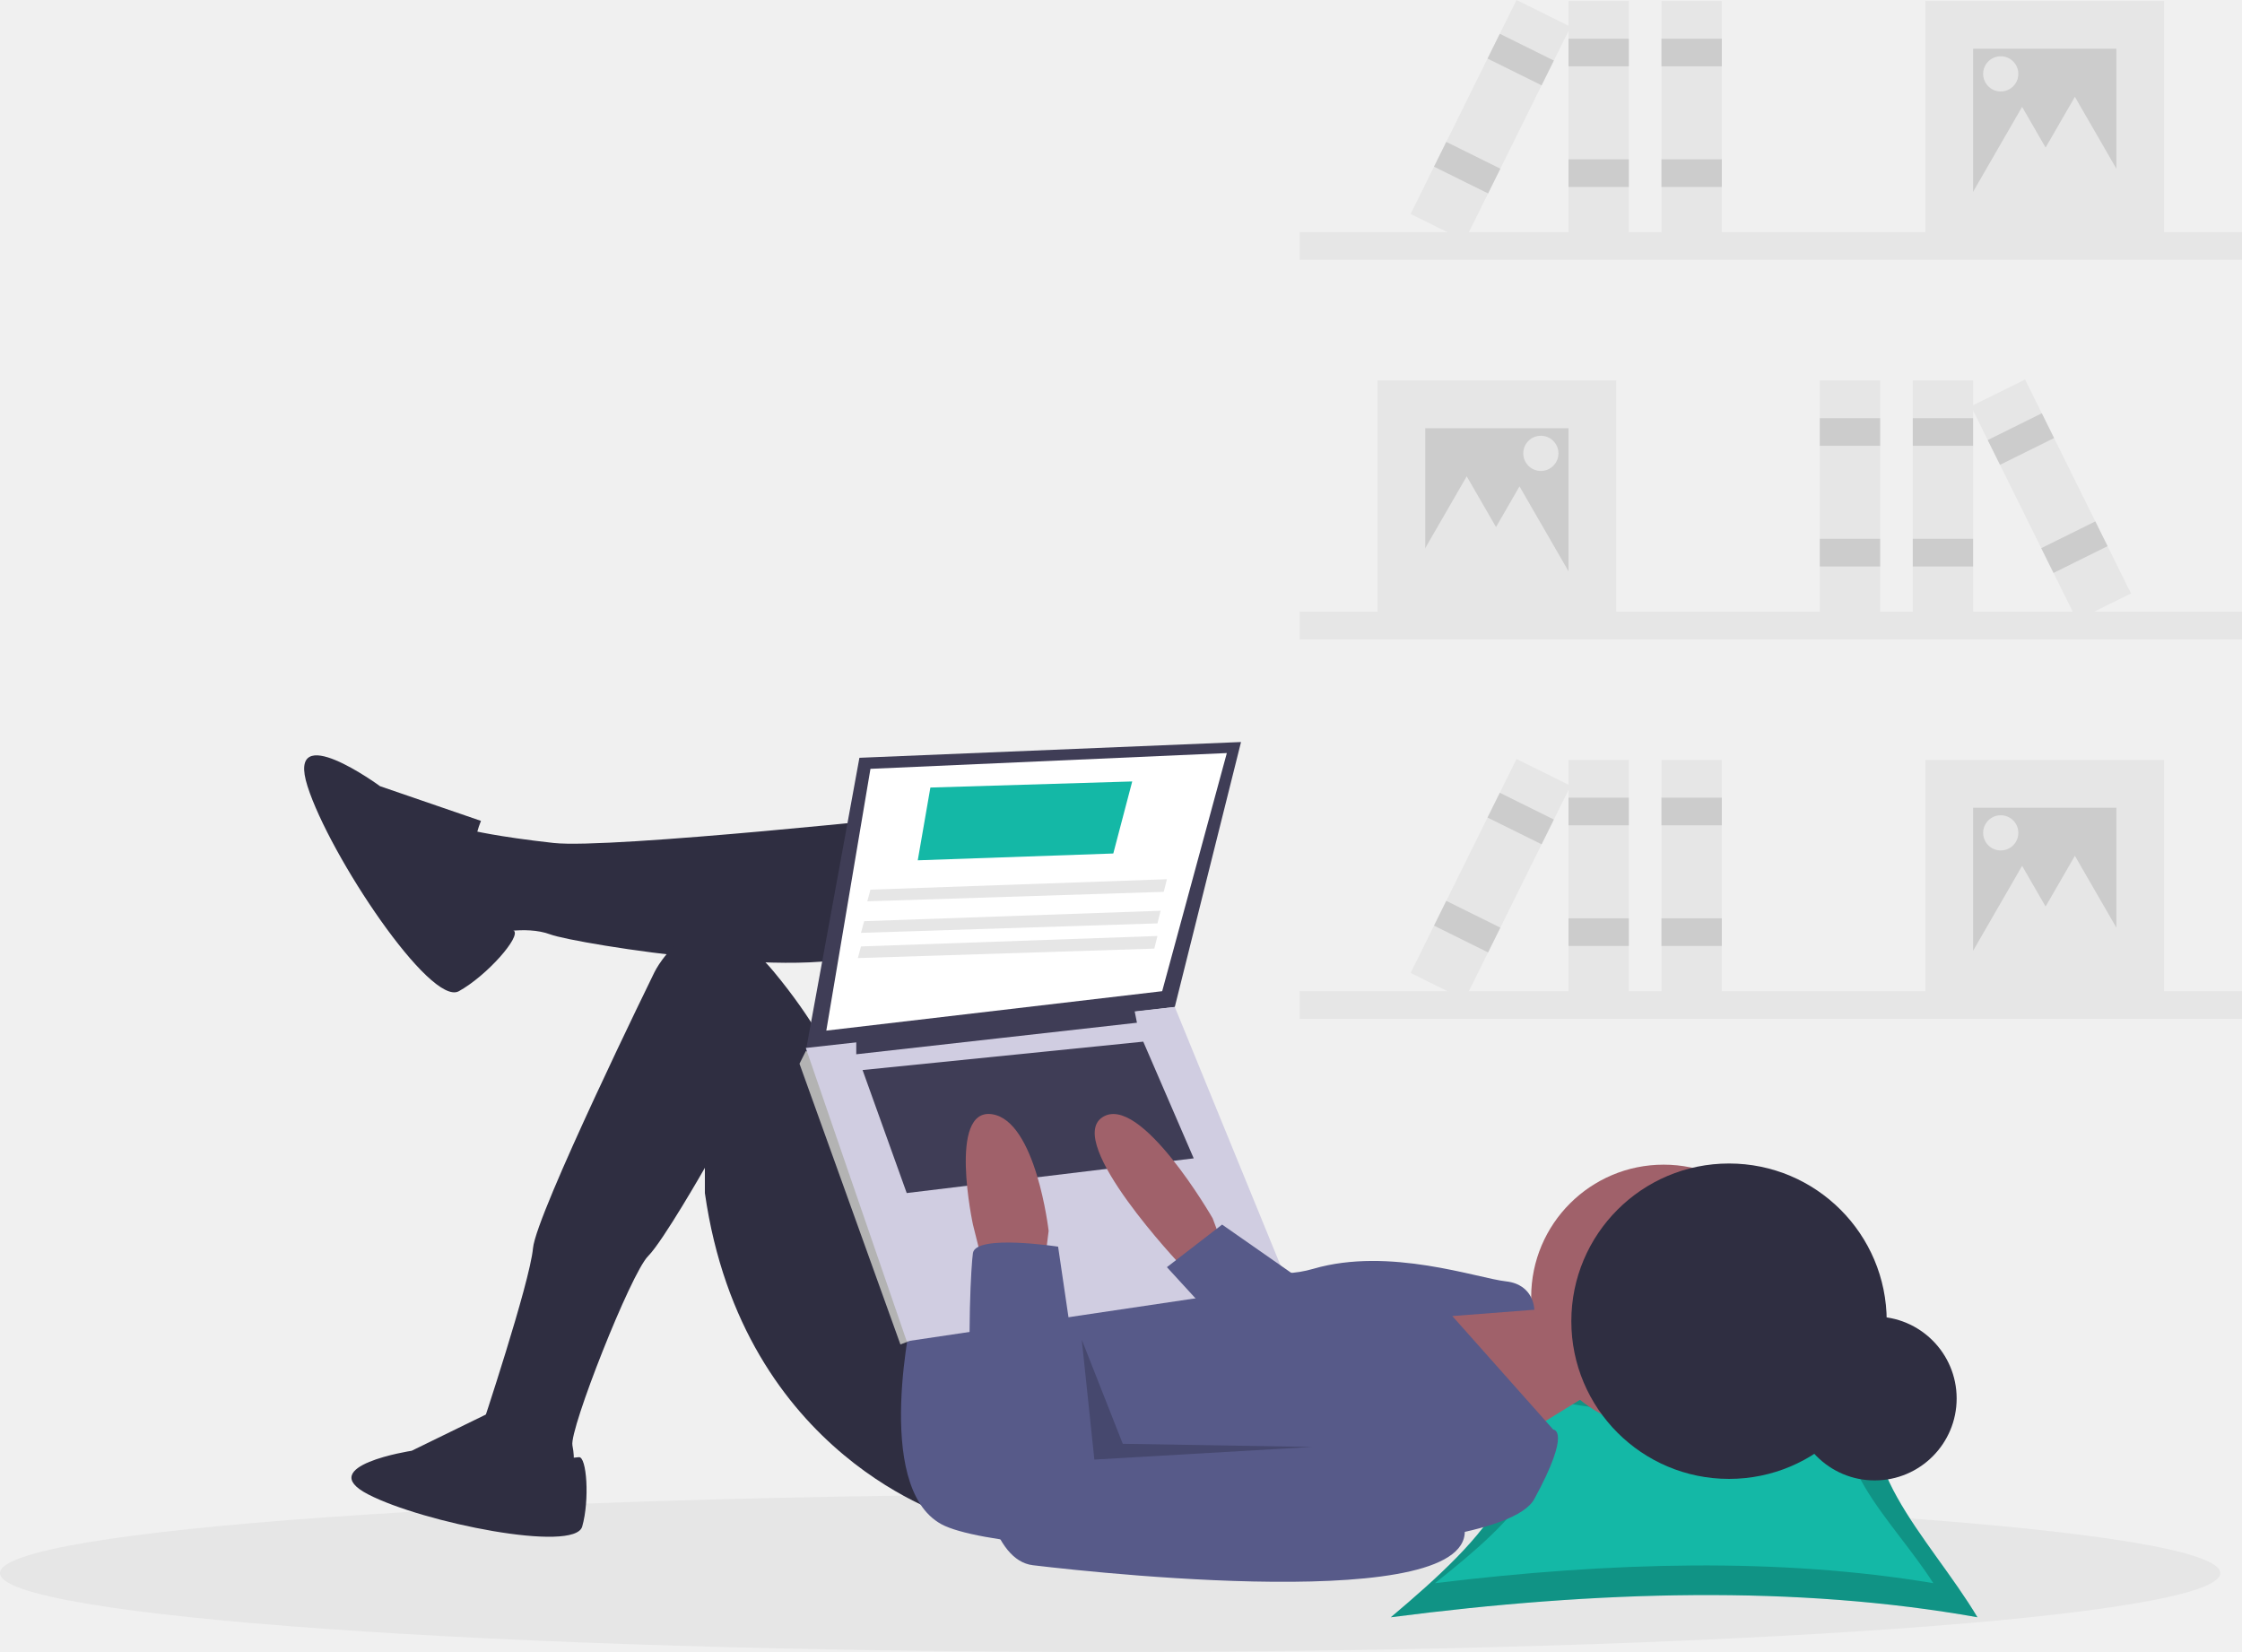
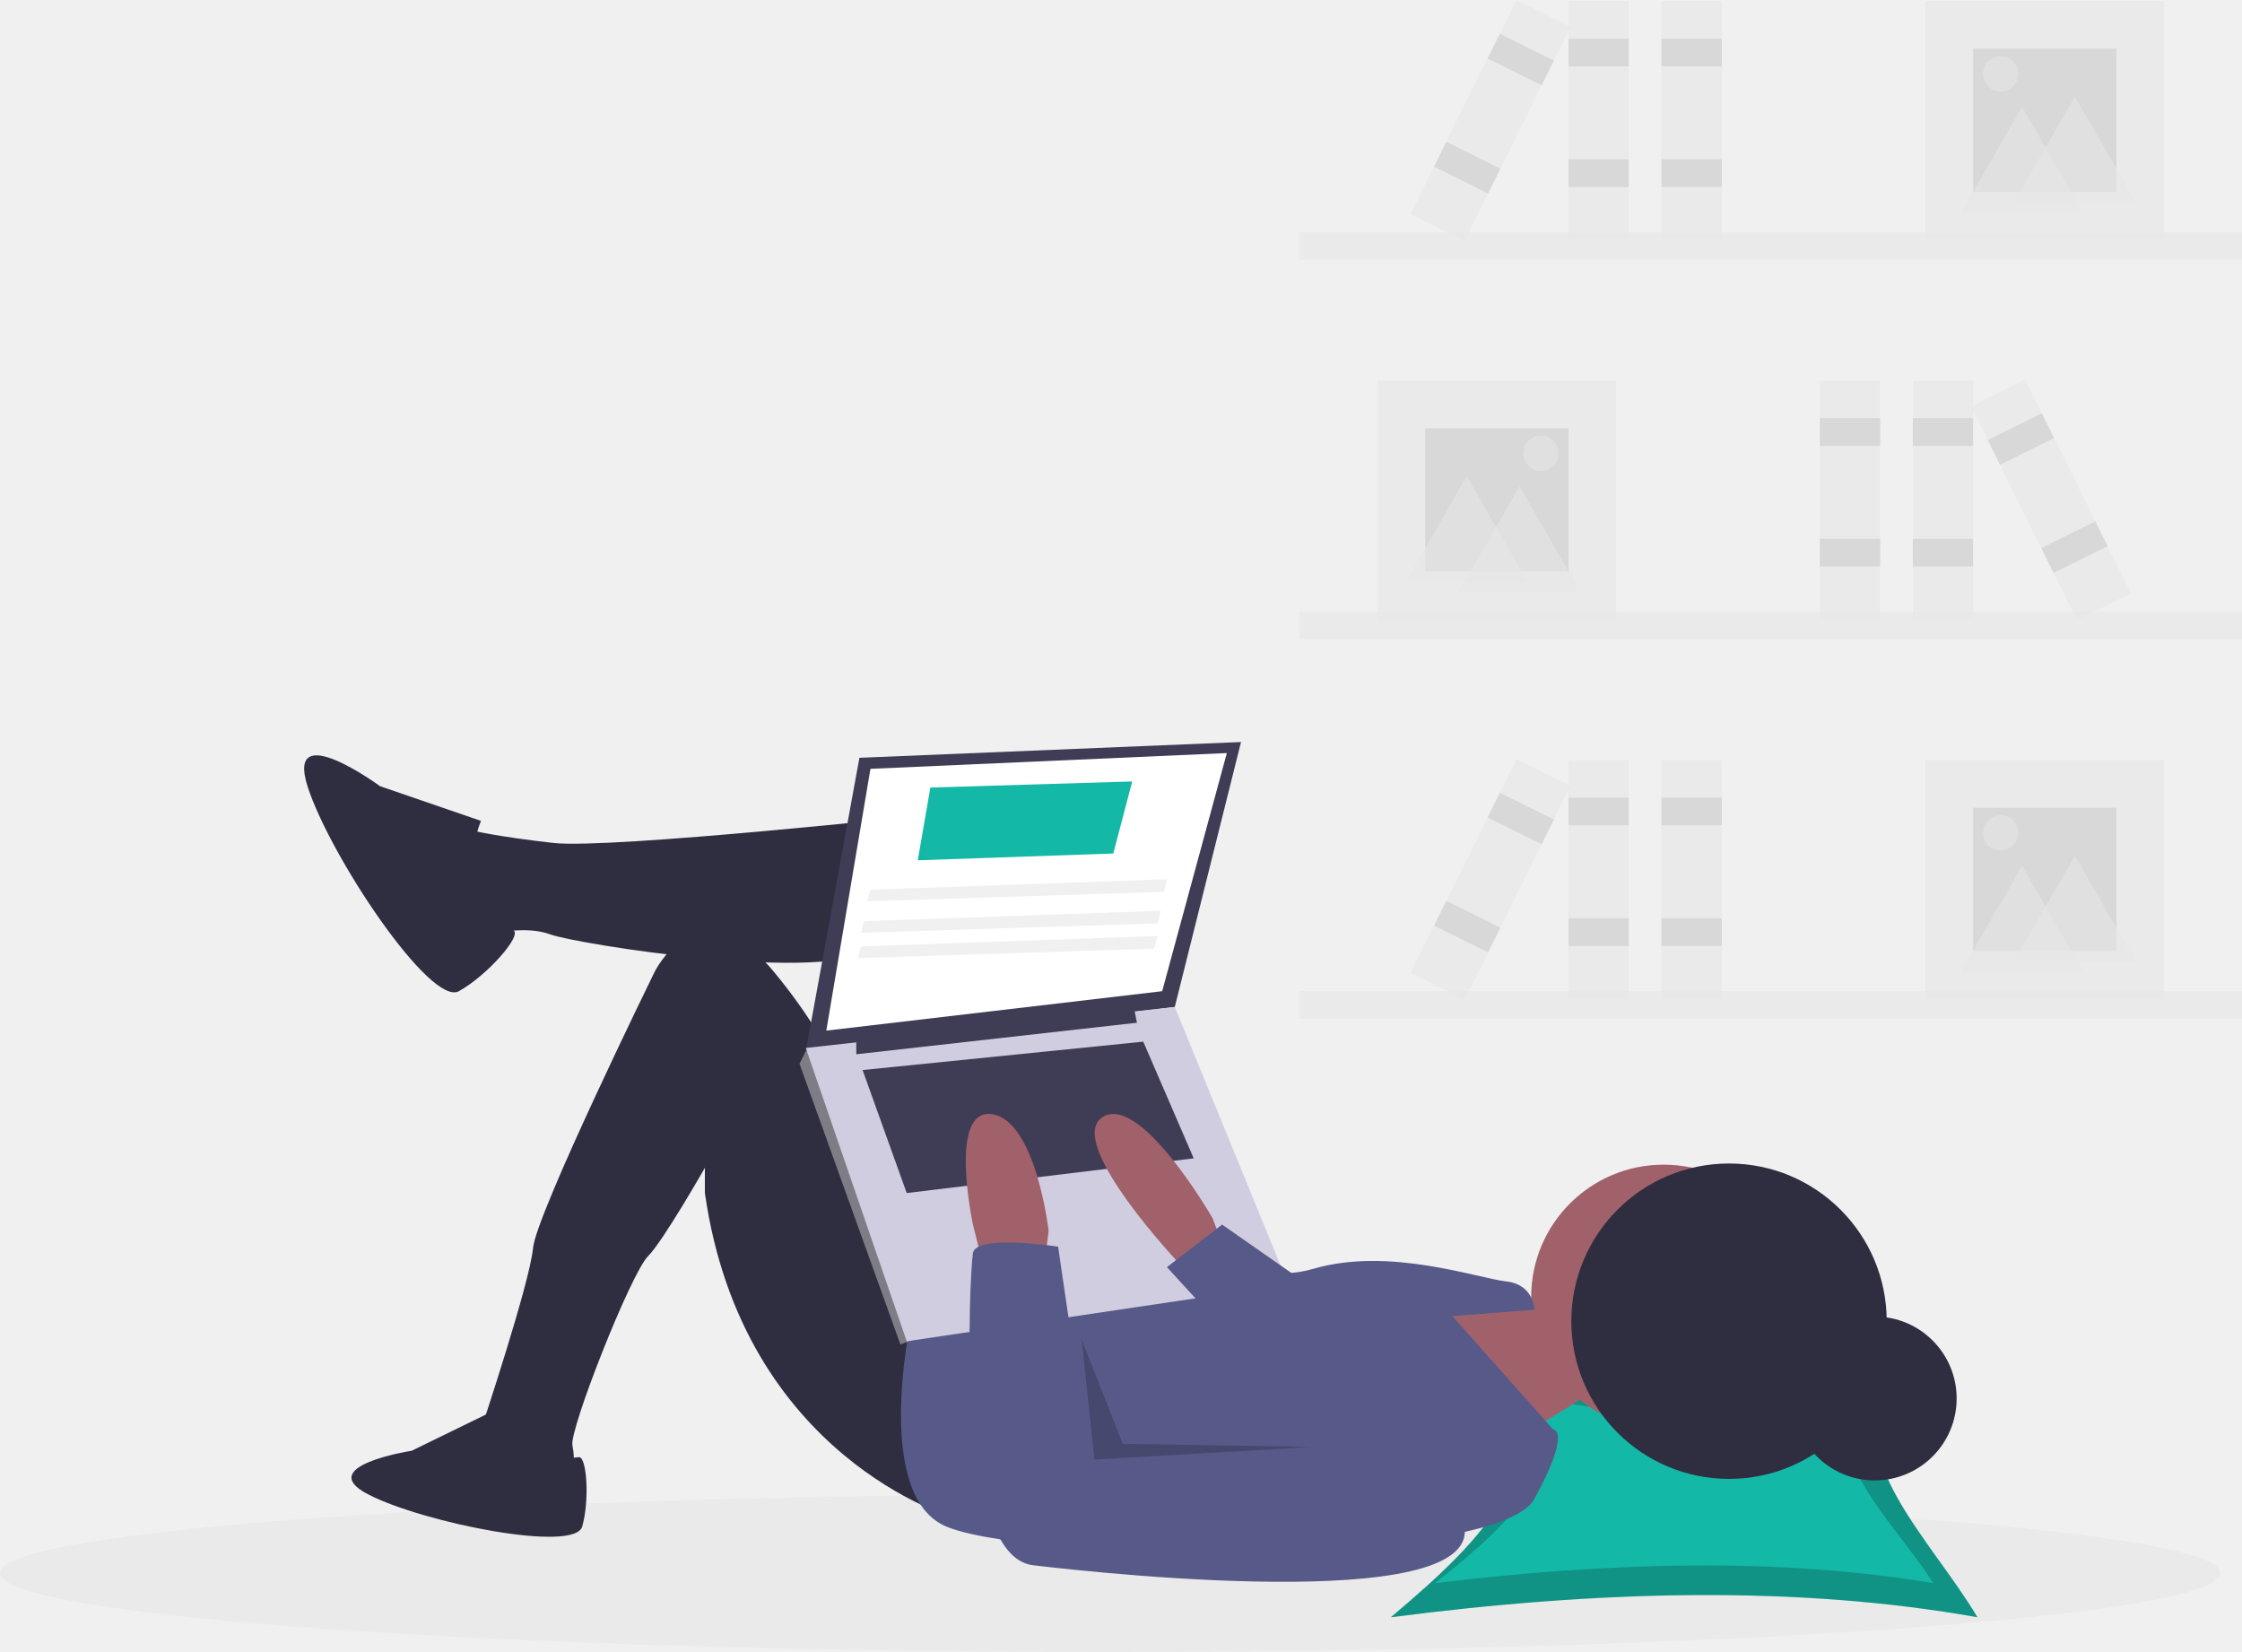
<svg xmlns="http://www.w3.org/2000/svg" id="b3df86d2-2022-47c6-a781-bb5144daf06b" data-name="Layer 1" width="802.027" height="590.916" viewBox="0 0 802.027 590.916">
-   <rect x="464.906" y="218.808" width="337.121" height="9.889" fill="#e6e6e6" />
-   <rect x="492.774" y="136.101" width="85.404" height="85.404" fill="#e6e6e6" />
-   <rect x="509.855" y="153.182" width="51.242" height="51.242" fill="#ccc" />
-   <rect x="684.259" y="136.101" width="21.576" height="85.404" fill="#e6e6e6" />
-   <rect x="684.259" y="149.586" width="21.576" height="9.889" fill="#ccc" />
-   <rect x="684.259" y="192.737" width="21.576" height="9.889" fill="#ccc" />
-   <rect x="650.997" y="136.101" width="21.576" height="85.404" fill="#e6e6e6" />
-   <rect x="650.997" y="149.586" width="21.576" height="9.889" fill="#ccc" />
-   <rect x="650.997" y="192.737" width="21.576" height="9.889" fill="#ccc" />
-   <rect x="921.902" y="290.643" width="21.576" height="85.404" transform="translate(-250.0565 293.892) rotate(-26.3396)" fill="#e6e6e6" />
-   <rect x="911.133" y="306.647" width="21.576" height="9.889" transform="translate(-241.5231 286.8553) rotate(-26.3396)" fill="#ccc" />
-   <rect x="930.279" y="345.319" width="21.576" height="9.889" transform="translate(-256.6936 299.365) rotate(-26.3396)" fill="#ccc" />
-   <polygon points="524.688 170.382 535.554 189.201 546.419 208.02 524.688 208.02 502.958 208.02 513.823 189.201 524.688 170.382" fill="#e6e6e6" />
-   <polygon points="543.567 173.978 554.432 192.797 565.298 211.616 543.567 211.616 521.837 211.616 532.702 192.797 543.567 173.978" fill="#e6e6e6" />
-   <circle cx="551.209" cy="162.171" r="6.293" fill="#e6e6e6" />
-   <rect x="663.892" y="237.602" width="337.121" height="9.889" transform="translate(1465.919 330.5513) rotate(-180)" fill="#e6e6e6" />
-   <rect x="887.741" y="154.895" width="85.404" height="85.404" transform="translate(1661.899 240.6523) rotate(-180)" fill="#e6e6e6" />
-   <rect x="904.821" y="171.976" width="51.242" height="51.242" transform="translate(1661.899 240.6523) rotate(-180)" fill="#ccc" />
-   <rect x="760.084" y="154.895" width="21.576" height="85.404" transform="translate(1342.757 240.6523) rotate(-180)" fill="#e6e6e6" />
-   <rect x="760.084" y="168.38" width="21.576" height="9.889" transform="translate(1342.757 192.1068) rotate(-180)" fill="#ccc" />
-   <rect x="760.084" y="211.531" width="21.576" height="9.889" transform="translate(1342.757 278.4099) rotate(-180)" fill="#ccc" />
-   <rect x="793.347" y="154.895" width="21.576" height="85.404" transform="translate(1409.283 240.6523) rotate(-180)" fill="#e6e6e6" />
-   <rect x="793.347" y="168.38" width="21.576" height="9.889" transform="translate(1409.283 192.1068) rotate(-180)" fill="#ccc" />
-   <rect x="793.347" y="211.531" width="21.576" height="9.889" transform="translate(1409.283 278.4099) rotate(-180)" fill="#ccc" />
-   <rect x="721.427" y="154.895" width="21.576" height="85.404" transform="translate(1101.754 545.0149) rotate(-153.6604)" fill="#e6e6e6" />
-   <rect x="732.197" y="170.9" width="21.576" height="9.889" transform="translate(1131.826 508.5461) rotate(-153.6604)" fill="#ccc" />
-   <rect x="713.051" y="209.571" width="21.576" height="9.889" transform="translate(1078.364 573.3795) rotate(-153.6604)" fill="#ccc" />
-   <polygon points="742.244 34.634 731.379 53.453 720.514 72.272 742.244 72.272 763.975 72.272 753.109 53.453 742.244 34.634" fill="#e6e6e6" />
-   <polygon points="723.365 38.23 712.5 57.049 701.635 75.868 723.365 75.868 745.096 75.868 734.231 57.049 723.365 38.23" fill="#e6e6e6" />
-   <circle cx="715.724" cy="26.424" r="6.293" fill="#e6e6e6" />
-   <rect x="663.892" y="509.097" width="337.121" height="9.889" transform="translate(1465.919 873.5416) rotate(-180)" fill="#e6e6e6" />
-   <rect x="887.741" y="426.39" width="85.404" height="85.404" transform="translate(1661.899 783.6425) rotate(-180)" fill="#e6e6e6" />
-   <rect x="904.821" y="443.471" width="51.242" height="51.242" transform="translate(1661.899 783.6425) rotate(-180)" fill="#ccc" />
-   <rect x="760.084" y="426.39" width="21.576" height="85.404" transform="translate(1342.757 783.6425) rotate(-180)" fill="#e6e6e6" />
-   <rect x="760.084" y="439.875" width="21.576" height="9.889" transform="translate(1342.757 735.0971) rotate(-180)" fill="#ccc" />
-   <rect x="760.084" y="483.027" width="21.576" height="9.889" transform="translate(1342.757 821.4002) rotate(-180)" fill="#ccc" />
-   <rect x="793.347" y="426.39" width="21.576" height="85.404" transform="translate(1409.283 783.6425) rotate(-180)" fill="#e6e6e6" />
-   <rect x="793.347" y="439.875" width="21.576" height="9.889" transform="translate(1409.283 735.0971) rotate(-180)" fill="#ccc" />
-   <rect x="793.347" y="483.027" width="21.576" height="9.889" transform="translate(1409.283 821.4002) rotate(-180)" fill="#ccc" />
-   <rect x="721.427" y="426.39" width="21.576" height="85.404" transform="translate(981.2936 1059.819) rotate(-153.6604)" fill="#e6e6e6" />
-   <rect x="732.197" y="442.395" width="21.576" height="9.889" transform="translate(1011.366 1023.35) rotate(-153.6604)" fill="#ccc" />
-   <rect x="713.051" y="481.067" width="21.576" height="9.889" transform="translate(957.9038 1088.183) rotate(-153.6604)" fill="#ccc" />
-   <polygon points="742.244 306.129 731.379 324.948 720.514 343.768 742.244 343.768 763.975 343.768 753.109 324.948 742.244 306.129" fill="#e6e6e6" />
-   <polygon points="723.365 309.725 712.5 328.544 701.635 347.364 723.365 347.364 745.096 347.364 734.231 328.544 723.365 309.725" fill="#e6e6e6" />
-   <circle cx="715.724" cy="297.919" r="6.293" fill="#e6e6e6" />
-   <ellipse cx="397.129" cy="562.711" rx="397.129" ry="28.205" fill="#e6e6e6" />
+   <rect x="464.906" y="218.808" width="337.121" height="9.889" fill="#e6e6e6" fill-opacity="0.6" />
+   <rect x="492.774" y="136.101" width="85.404" height="85.404" fill="#e6e6e6" fill-opacity="0.6" />
+   <rect x="509.855" y="153.182" width="51.242" height="51.242" fill="#ccc" fill-opacity="0.6" />
+   <rect x="684.259" y="136.101" width="21.576" height="85.404" fill="#e6e6e6" fill-opacity="0.6" />
+   <rect x="684.259" y="149.586" width="21.576" height="9.889" fill="#ccc" fill-opacity="0.6" />
+   <rect x="684.259" y="192.737" width="21.576" height="9.889" fill="#ccc" fill-opacity="0.6" />
+   <rect x="650.997" y="136.101" width="21.576" height="85.404" fill="#e6e6e6" fill-opacity="0.6" />
+   <rect x="650.997" y="149.586" width="21.576" height="9.889" fill="#ccc" fill-opacity="0.6" />
+   <rect x="650.997" y="192.737" width="21.576" height="9.889" fill="#ccc" fill-opacity="0.6" />
+   <rect x="921.902" y="290.643" width="21.576" height="85.404" transform="translate(-250.0565 293.892) rotate(-26.3396)" fill="#e6e6e6" fill-opacity="0.6" />
+   <rect x="911.133" y="306.647" width="21.576" height="9.889" transform="translate(-241.5231 286.8553) rotate(-26.3396)" fill="#ccc" fill-opacity="0.6" />
+   <rect x="930.279" y="345.319" width="21.576" height="9.889" transform="translate(-256.6936 299.365) rotate(-26.3396)" fill="#ccc" fill-opacity="0.6" />
+   <polygon points="524.688 170.382 535.554 189.201 546.419 208.02 524.688 208.02 502.958 208.02 513.823 189.201 524.688 170.382" fill="#e6e6e6" fill-opacity="0.6" />
+   <polygon points="543.567 173.978 554.432 192.797 565.298 211.616 543.567 211.616 521.837 211.616 532.702 192.797 543.567 173.978" fill="#e6e6e6" fill-opacity="0.6" />
+   <circle cx="551.209" cy="162.171" r="6.293" fill="#e6e6e6" fill-opacity="0.6" />
+   <rect x="663.892" y="237.602" width="337.121" height="9.889" transform="translate(1465.919 330.5513) rotate(-180)" fill="#e6e6e6" fill-opacity="0.6" />
+   <rect x="887.741" y="154.895" width="85.404" height="85.404" transform="translate(1661.899 240.6523) rotate(-180)" fill="#e6e6e6" fill-opacity="0.6" />
+   <rect x="904.821" y="171.976" width="51.242" height="51.242" transform="translate(1661.899 240.6523) rotate(-180)" fill="#ccc" fill-opacity="0.6" />
+   <rect x="760.084" y="154.895" width="21.576" height="85.404" transform="translate(1342.757 240.6523) rotate(-180)" fill="#e6e6e6" fill-opacity="0.6" />
+   <rect x="760.084" y="168.38" width="21.576" height="9.889" transform="translate(1342.757 192.1068) rotate(-180)" fill="#ccc" fill-opacity="0.6" />
+   <rect x="760.084" y="211.531" width="21.576" height="9.889" transform="translate(1342.757 278.4099) rotate(-180)" fill="#ccc" fill-opacity="0.6" />
+   <rect x="793.347" y="154.895" width="21.576" height="85.404" transform="translate(1409.283 240.6523) rotate(-180)" fill="#e6e6e6" fill-opacity="0.6" />
+   <rect x="793.347" y="168.38" width="21.576" height="9.889" transform="translate(1409.283 192.1068) rotate(-180)" fill="#ccc" fill-opacity="0.6" />
+   <rect x="793.347" y="211.531" width="21.576" height="9.889" transform="translate(1409.283 278.4099) rotate(-180)" fill="#ccc" fill-opacity="0.6" />
+   <rect x="721.427" y="154.895" width="21.576" height="85.404" transform="translate(1101.754 545.0149) rotate(-153.6604)" fill="#e6e6e6" fill-opacity="0.6" />
+   <rect x="732.197" y="170.9" width="21.576" height="9.889" transform="translate(1131.826 508.5461) rotate(-153.6604)" fill="#ccc" fill-opacity="0.6" />
+   <rect x="713.051" y="209.571" width="21.576" height="9.889" transform="translate(1078.364 573.3795) rotate(-153.6604)" fill="#ccc" fill-opacity="0.6" />
+   <polygon points="742.244 34.634 731.379 53.453 720.514 72.272 742.244 72.272 763.975 72.272 753.109 53.453 742.244 34.634" fill="#e6e6e6" fill-opacity="0.6" />
+   <polygon points="723.365 38.23 712.5 57.049 701.635 75.868 723.365 75.868 745.096 75.868 734.231 57.049 723.365 38.23" fill="#e6e6e6" fill-opacity="0.6" />
+   <circle cx="715.724" cy="26.424" r="6.293" fill="#e6e6e6" fill-opacity="0.6" />
+   <rect x="663.892" y="509.097" width="337.121" height="9.889" transform="translate(1465.919 873.5416) rotate(-180)" fill="#e6e6e6" fill-opacity="0.6" />
+   <rect x="887.741" y="426.39" width="85.404" height="85.404" transform="translate(1661.899 783.6425) rotate(-180)" fill="#e6e6e6" fill-opacity="0.6" />
+   <rect x="904.821" y="443.471" width="51.242" height="51.242" transform="translate(1661.899 783.6425) rotate(-180)" fill="#ccc" fill-opacity="0.6" />
+   <rect x="760.084" y="426.39" width="21.576" height="85.404" transform="translate(1342.757 783.6425) rotate(-180)" fill="#e6e6e6" fill-opacity="0.6" />
+   <rect x="760.084" y="439.875" width="21.576" height="9.889" transform="translate(1342.757 735.0971) rotate(-180)" fill="#ccc" fill-opacity="0.6" />
+   <rect x="760.084" y="483.027" width="21.576" height="9.889" transform="translate(1342.757 821.4002) rotate(-180)" fill="#ccc" fill-opacity="0.6" />
+   <rect x="793.347" y="426.39" width="21.576" height="85.404" transform="translate(1409.283 783.6425) rotate(-180)" fill="#e6e6e6" fill-opacity="0.6" />
+   <rect x="793.347" y="439.875" width="21.576" height="9.889" transform="translate(1409.283 735.0971) rotate(-180)" fill="#ccc" fill-opacity="0.6" />
+   <rect x="793.347" y="483.027" width="21.576" height="9.889" transform="translate(1409.283 821.4002) rotate(-180)" fill="#ccc" fill-opacity="0.6" />
+   <rect x="721.427" y="426.39" width="21.576" height="85.404" transform="translate(981.2936 1059.819) rotate(-153.6604)" fill="#e6e6e6" fill-opacity="0.6" />
+   <rect x="732.197" y="442.395" width="21.576" height="9.889" transform="translate(1011.366 1023.35) rotate(-153.6604)" fill="#ccc" fill-opacity="0.6" />
+   <rect x="713.051" y="481.067" width="21.576" height="9.889" transform="translate(957.9038 1088.183) rotate(-153.6604)" fill="#ccc" fill-opacity="0.6" />
+   <polygon points="742.244 306.129 731.379 324.948 720.514 343.768 742.244 343.768 763.975 343.768 753.109 324.948 742.244 306.129" fill="#e6e6e6" fill-opacity="0.6" />
+   <polygon points="723.365 309.725 712.5 328.544 701.635 347.364 723.365 347.364 745.096 347.364 734.231 328.544 723.365 309.725" fill="#e6e6e6" fill-opacity="0.6" />
+   <circle cx="715.724" cy="297.919" r="6.293" fill="#e6e6e6" fill-opacity="0.6" />
+   <ellipse cx="397.129" cy="562.711" rx="397.129" ry="28.205" fill="#e6e6e6" fill-opacity="0.6" />
  <path d="M906.373,733.048c-64.755-11.525-135.567-9.609-209.847,0,33.855-28.581,63.075-57.163,29.219-85.744,66.039,13.624,75.289,12.245,148.752,0C857.459,675.885,889.334,704.467,906.373,733.048Z" transform="translate(-198.9865 -154.5418)" fill="#14b8a6" />
  <path d="M906.373,733.048c-64.755-11.525-135.567-9.609-209.847,0,33.855-28.581,63.075-57.163,29.219-85.744,66.039,13.624,75.289,12.245,148.752,0C857.459,675.885,889.334,704.467,906.373,733.048Z" transform="translate(-198.9865 -154.5418)" opacity="0.2" />
  <path d="M890.578,720.854c-55.007-9.2-115.159-7.67-178.257,0C741.08,698.04,765.901,675.226,737.142,652.412c56.098,10.875,63.955,9.774,126.359,0C849.027,675.226,876.104,698.04,890.578,720.854Z" transform="translate(-198.9865 -154.5418)" fill="#14b8a6" />
  <circle cx="670.64" cy="500.244" r="29.309" fill="#2f2e41" />
  <polygon points="537.591 466.249 557.899 469.634 568.053 498.967 538.72 517.019 504.873 466.249 536.463 466.249 537.591 466.249" fill="#a0616a" />
  <circle cx="595.13" cy="463.993" r="47.385" fill="#a0616a" />
  <path d="M532.372,445.919s-115.077,12.41-135.385,10.154-29.333-4.513-29.333-4.513-13.539,18.051-6.769,25.949A48.822,48.822,0,0,0,374.423,488.791s12.41-3.385,21.436,0,100.411,18.051,116.205,4.513S532.372,445.919,532.372,445.919Z" transform="translate(-198.9865 -154.5418)" fill="#2f2e41" />
  <path d="M540.27,697.509s-75.59-21.436-89.128-116.205v-9.026S436.185,598.516,430.833,603.868c-6.205,6.205-28.205,62.051-27.077,67.693s0,7.897,0,7.897l-32.718-3.385V665.919s17.487-52.462,18.615-64.872,43.436-98.718,43.436-98.718,15.795-32.718,42.872,0,29.333,55.282,29.333,55.282l34.974,67.693Z" transform="translate(-198.9865 -154.5418)" fill="#2f2e41" />
  <path d="M371.038,448.175l-36.103-12.41s-33.846-24.821-25.949,0,44,78.975,54.154,73.334,22.366-19.643,19.644-21.668S362.013,470.739,371.038,448.175Z" transform="translate(-198.9865 -154.5418)" fill="#2f2e41" />
  <path d="M375.402,659.259l-29.144,14.233s-35.244,5.422-15.589,15.589,73.876,21.011,76.587,11.522,1.635-25.236-1.216-24.818S383.535,678.236,375.402,659.259Z" transform="translate(-198.9865 -154.5418)" fill="#2f2e41" />
  <path d="M525.603,623.048s-14.667,63.18,10.154,76.718S734.322,715.561,747.86,690.74s6.769-24.821,6.769-24.821l-36.103-40.616L747.86,623.048s0-9.026-10.154-10.154-41.744-12.41-68.821-4.513-42.872-15.795-42.872-15.795Z" transform="translate(-198.9865 -154.5418)" fill="#575a89" />
  <polygon points="307.437 271.069 288.257 375.993 420.258 360.198 443.95 265.428 307.437 271.069" fill="#3f3d56" />
  <polygon points="311.386 275.018 295.591 368.659 415.745 354.557 438.873 269.377 311.386 275.018" fill="#fff" />
-   <polygon points="292.77 377.121 288.257 375.993 286.001 380.505 322.104 480.916 325.499 479.618 326.616 473.019 292.77 377.121" fill="#b3b3b3" />
+   <polygon points="292.77 377.121 288.257 375.993 286.001 380.505 322.104 480.916 325.499 479.618 326.616 473.019 292.77 377.121" fill="#b3b3b3" fill-opacity="0.6" />
  <polygon points="288.257 374.864 324.36 479.788 460.873 459.48 420.258 360.198 288.257 374.864" fill="#d0cde1" />
  <polygon points="306.309 371.48 306.309 377.121 406.719 365.839 405.591 360.198 306.309 371.48" fill="#3f3d56" />
  <polygon points="308.565 382.762 324.36 426.762 427.027 414.352 408.976 372.608 308.565 382.762" fill="#3f3d56" />
  <path d="M636.167,599.355l-3.385-9.026s-25.949-45.128-39.487-36.103,28.205,53.026,28.205,53.026h13.539Z" transform="translate(-198.9865 -154.5418)" fill="#a0616a" />
  <path d="M550.423,606.124l-3.385-13.539s-9.026-41.744,6.769-39.487,20.308,41.744,20.308,41.744l-1.128,9.026Z" transform="translate(-198.9865 -154.5418)" fill="#a0616a" />
  <path d="M577.501,600.483s-29.333-4.513-30.462,2.256-6.769,108.308,21.436,111.693,168.103,18.051,153.436-16.923-37.231-30.462-37.231-30.462L588.783,677.202Z" transform="translate(-198.9865 -154.5418)" fill="#575a89" />
  <polygon points="467.078 458.916 437.181 438.044 417.437 453.275 442.258 480.352 467.078 458.916" fill="#575a89" />
  <polygon points="386.976 479.224 391.488 522.096 469.335 517.583 401.642 516.455 386.976 479.224" opacity="0.2" />
  <circle cx="618.521" cy="472.603" r="56.41" fill="#2f2e41" />
  <polygon points="328.309 307.736 398.258 305.301 405.027 279.531 332.822 281.71 328.309 307.736" fill="#14b8a6" />
-   <polygon points="310.258 322.403 416.309 319.018 417.437 314.505 311.386 318.239 310.258 322.403" fill="#e6e6e6" />
-   <polygon points="308.001 333.685 414.053 330.3 415.181 325.787 309.129 329.521 308.001 333.685" fill="#e6e6e6" />
-   <polygon points="306.873 342.71 412.924 339.326 414.053 334.813 308.001 338.546 306.873 342.71" fill="#e6e6e6" />
+   <polygon points="310.258 322.403 416.309 319.018 417.437 314.505 311.386 318.239 310.258 322.403" fill="#e6e6e6" fill-opacity="0.6" />
+   <polygon points="308.001 333.685 414.053 330.3 415.181 325.787 309.129 329.521 308.001 333.685" fill="#e6e6e6" fill-opacity="0.6" />
+   <polygon points="306.873 342.71 412.924 339.326 414.053 334.813 308.001 338.546 306.873 342.71" fill="#e6e6e6" fill-opacity="0.6" />
</svg>
